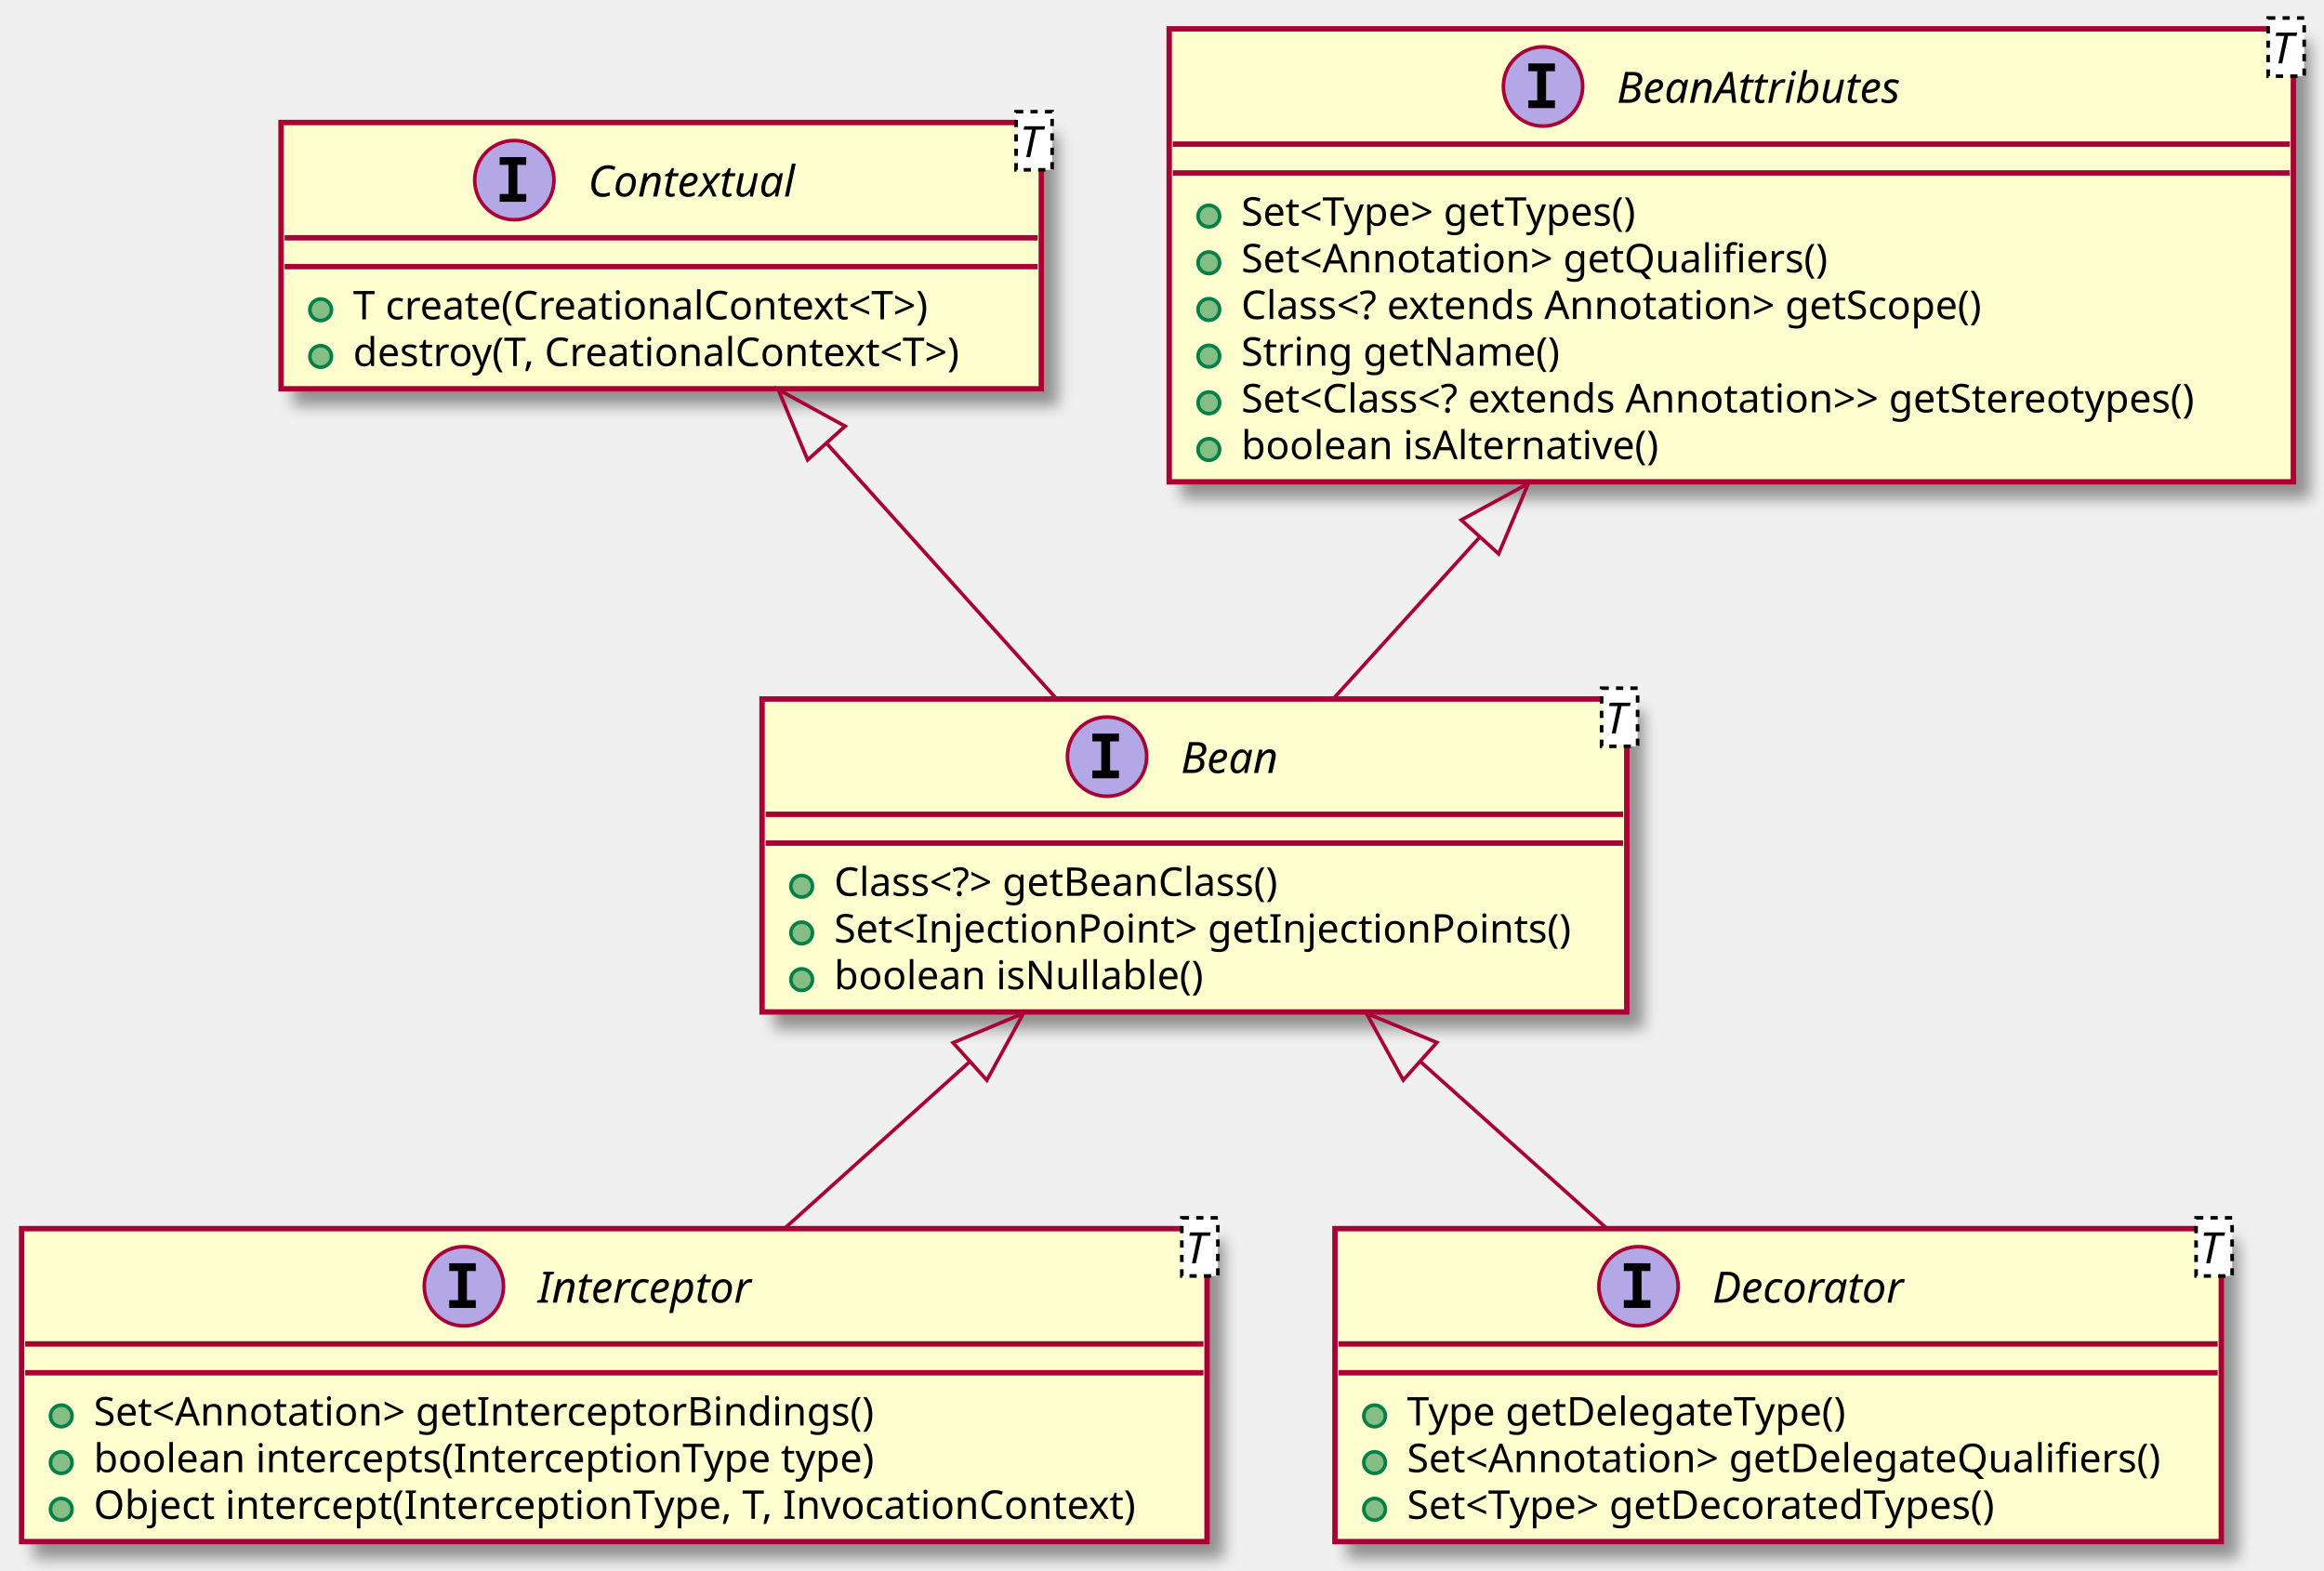
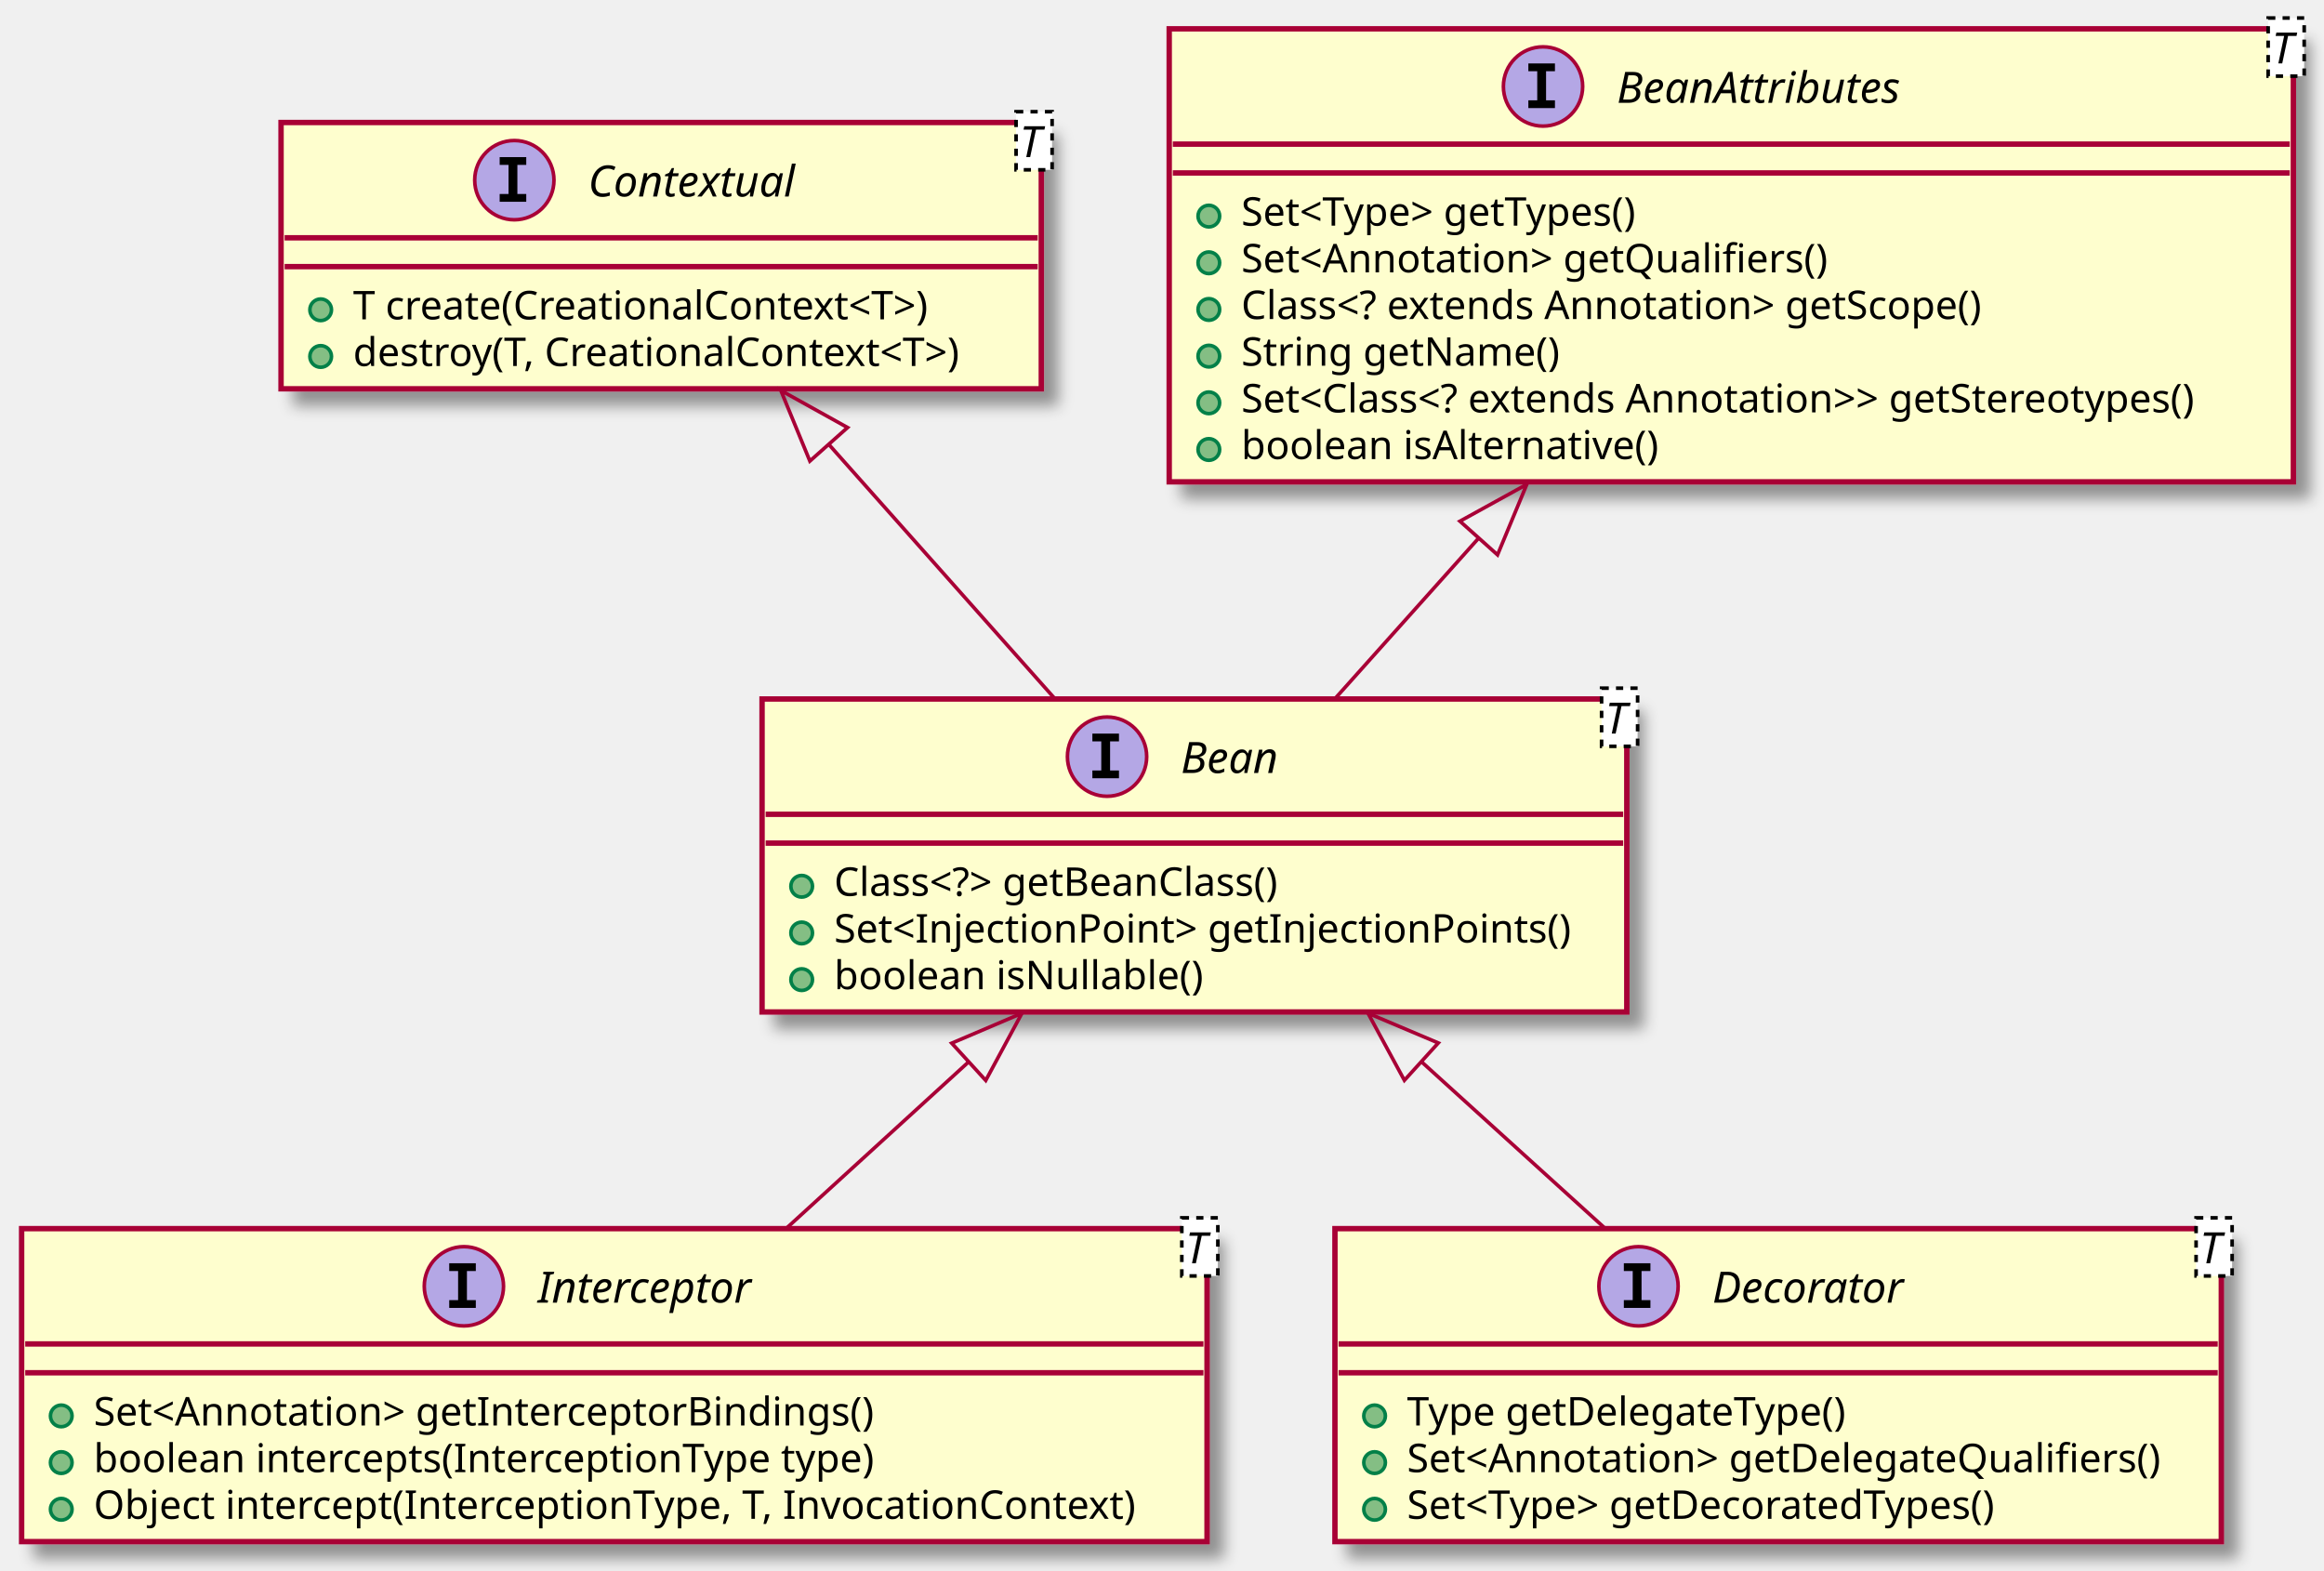
- <svg xmlns="http://www.w3.org/2000/svg" height="436px" style="width:645px;height:436px;" version="1.1" viewBox="0 0 645 436" width="645px">
+ <svg xmlns="http://www.w3.org/2000/svg" contentScriptType="application/ecmascript" contentStyleType="text/css" height="436px" preserveAspectRatio="none" style="width:645px;height:436px;" version="1.1" viewBox="0 0 645 436" width="645px" zoomAndPan="magnify">
  <defs>
-     <filter height="300%" id="f1" width="300%" x="-1" y="-1">
+     <filter height="300%" id="fhiw6ck" width="300%" x="-1" y="-1">
      <feGaussianBlur result="blurOut" stdDeviation="2.0" />
      <feColorMatrix in="blurOut" result="blurOut2" type="matrix" values="0 0 0 0 0 0 0 0 0 0 0 0 0 0 0 0 0 0 .4 0" />
      <feOffset dx="4.0" dy="4.0" in="blurOut2" result="blurOut3" />
      <feBlend in="SourceGraphic" in2="blurOut3" mode="normal" />
    </filter>
  </defs>
  <g>
-     <rect fill="#FEFECE" filter="url(#f1)" height="73.91" style="stroke: #A80036; stroke-width: 1.5;" width="211" x="78" y="34" />
+     <rect fill="#FEFECE" filter="url(#fhiw6ck)" height="73.91" style="stroke: #A80036; stroke-width: 1.5;" width="211" x="78" y="34" />
    <ellipse cx="142.75" cy="50" fill="#B4A7E5" rx="11" ry="11" style="stroke: #A80036; stroke-width: 1.0;" />
    <path d="M138.678,45.765 L138.678,43.607 L146.057,43.607 L146.057,45.765 L143.592,45.765 L143.592,53.842 L146.057,53.842 L146.057,56 L138.678,56 L138.678,53.842 L141.143,53.842 L141.143,45.765 Z " />
    <text fill="#000000" font-family="sans-serif" font-size="12" font-style="italic" lengthAdjust="spacingAndGlyphs" textLength="61" x="163.25" y="54.535">Contextual</text>
    <rect fill="#FFFFFF" height="16.133" style="stroke: #000000; stroke-width: 1.0; stroke-dasharray: 2.0,2.0;" width="10" x="282" y="31" />
    <text fill="#000000" font-family="sans-serif" font-size="12" font-style="italic" lengthAdjust="spacingAndGlyphs" textLength="8" x="283" y="43.602">T</text>
    <line style="stroke: #A80036; stroke-width: 1.5;" x1="79" x2="288" y1="66" y2="66" />
    <line style="stroke: #A80036; stroke-width: 1.5;" x1="79" x2="288" y1="74" y2="74" />
    <ellipse cx="89" cy="85.978" fill="#84BE84" rx="3" ry="3" style="stroke: #038048; stroke-width: 1.0;" />
    <text fill="#000000" font-family="sans-serif" font-size="11" lengthAdjust="spacingAndGlyphs" textLength="174" x="98" y="88.635">T create(CreationalContext&lt;T&gt;)</text>
    <ellipse cx="89" cy="98.933" fill="#84BE84" rx="3" ry="3" style="stroke: #038048; stroke-width: 1.0;" />
    <text fill="#000000" font-family="sans-serif" font-size="11" lengthAdjust="spacingAndGlyphs" textLength="185" x="98" y="101.59">destroy(T, CreationalContext&lt;T&gt;)</text>
-     <rect fill="#FEFECE" filter="url(#f1)" height="86.865" style="stroke: #A80036; stroke-width: 1.5;" width="240" x="211.5" y="194" />
+     <rect fill="#FEFECE" filter="url(#fhiw6ck)" height="86.865" style="stroke: #A80036; stroke-width: 1.5;" width="240" x="211.5" y="194" />
    <ellipse cx="307.25" cy="210" fill="#B4A7E5" rx="11" ry="11" style="stroke: #A80036; stroke-width: 1.0;" />
    <path d="M303.178,205.765 L303.178,203.607 L310.557,203.607 L310.557,205.765 L308.092,205.765 L308.092,213.842 L310.557,213.842 L310.557,216 L303.178,216 L303.178,213.842 L305.643,213.842 L305.643,205.765 Z " />
    <text fill="#000000" font-family="sans-serif" font-size="12" font-style="italic" lengthAdjust="spacingAndGlyphs" textLength="28" x="327.75" y="214.535">Bean</text>
    <rect fill="#FFFFFF" height="16.133" style="stroke: #000000; stroke-width: 1.0; stroke-dasharray: 2.0,2.0;" width="10" x="444.5" y="191" />
    <text fill="#000000" font-family="sans-serif" font-size="12" font-style="italic" lengthAdjust="spacingAndGlyphs" textLength="8" x="445.5" y="203.602">T</text>
    <line style="stroke: #A80036; stroke-width: 1.5;" x1="212.5" x2="450.5" y1="226" y2="226" />
    <line style="stroke: #A80036; stroke-width: 1.5;" x1="212.5" x2="450.5" y1="234" y2="234" />
    <ellipse cx="222.5" cy="245.977" fill="#84BE84" rx="3" ry="3" style="stroke: #038048; stroke-width: 1.0;" />
    <text fill="#000000" font-family="sans-serif" font-size="11" lengthAdjust="spacingAndGlyphs" textLength="134" x="231.5" y="248.635">Class&lt;?&gt; getBeanClass()</text>
    <ellipse cx="222.5" cy="258.933" fill="#84BE84" rx="3" ry="3" style="stroke: #038048; stroke-width: 1.0;" />
    <text fill="#000000" font-family="sans-serif" font-size="11" lengthAdjust="spacingAndGlyphs" textLength="214" x="231.5" y="261.59">Set&lt;InjectionPoint&gt; getInjectionPoints()</text>
    <ellipse cx="222.5" cy="271.888" fill="#84BE84" rx="3" ry="3" style="stroke: #038048; stroke-width: 1.0;" />
    <text fill="#000000" font-family="sans-serif" font-size="11" lengthAdjust="spacingAndGlyphs" textLength="106" x="231.5" y="274.545">boolean isNullable()</text>
-     <rect fill="#FEFECE" filter="url(#f1)" height="125.731" style="stroke: #A80036; stroke-width: 1.5;" width="312" x="324.5" y="8" />
+     <rect fill="#FEFECE" filter="url(#fhiw6ck)" height="125.731" style="stroke: #A80036; stroke-width: 1.5;" width="312" x="324.5" y="8" />
    <ellipse cx="428.25" cy="24" fill="#B4A7E5" rx="11" ry="11" style="stroke: #A80036; stroke-width: 1.0;" />
    <path d="M424.178,19.765 L424.178,17.607 L431.557,17.607 L431.557,19.765 L429.092,19.765 L429.092,27.842 L431.557,27.842 L431.557,30 L424.178,30 L424.178,27.842 L426.643,27.842 L426.643,19.765 Z " />
    <text fill="#000000" font-family="sans-serif" font-size="12" font-style="italic" lengthAdjust="spacingAndGlyphs" textLength="84" x="448.75" y="28.535">BeanAttributes</text>
    <rect fill="#FFFFFF" height="16.133" style="stroke: #000000; stroke-width: 1.0; stroke-dasharray: 2.0,2.0;" width="10" x="629.5" y="5" />
    <text fill="#000000" font-family="sans-serif" font-size="12" font-style="italic" lengthAdjust="spacingAndGlyphs" textLength="8" x="630.5" y="17.602">T</text>
    <line style="stroke: #A80036; stroke-width: 1.5;" x1="325.5" x2="635.5" y1="40" y2="40" />
    <line style="stroke: #A80036; stroke-width: 1.5;" x1="325.5" x2="635.5" y1="48" y2="48" />
    <ellipse cx="335.5" cy="59.977" fill="#84BE84" rx="3" ry="3" style="stroke: #038048; stroke-width: 1.0;" />
    <text fill="#000000" font-family="sans-serif" font-size="11" lengthAdjust="spacingAndGlyphs" textLength="120" x="344.5" y="62.635">Set&lt;Type&gt; getTypes()</text>
    <ellipse cx="335.5" cy="72.933" fill="#84BE84" rx="3" ry="3" style="stroke: #038048; stroke-width: 1.0;" />
    <text fill="#000000" font-family="sans-serif" font-size="11" lengthAdjust="spacingAndGlyphs" textLength="174" x="344.5" y="75.59">Set&lt;Annotation&gt; getQualifiers()</text>
    <ellipse cx="335.5" cy="85.888" fill="#84BE84" rx="3" ry="3" style="stroke: #038048; stroke-width: 1.0;" />
    <text fill="#000000" font-family="sans-serif" font-size="11" lengthAdjust="spacingAndGlyphs" textLength="221" x="344.5" y="88.545">Class&lt;? extends Annotation&gt; getScope()</text>
    <ellipse cx="335.5" cy="98.843" fill="#84BE84" rx="3" ry="3" style="stroke: #038048; stroke-width: 1.0;" />
    <text fill="#000000" font-family="sans-serif" font-size="11" lengthAdjust="spacingAndGlyphs" textLength="90" x="344.5" y="101.5">String getName()</text>
    <ellipse cx="335.5" cy="111.798" fill="#84BE84" rx="3" ry="3" style="stroke: #038048; stroke-width: 1.0;" />
    <text fill="#000000" font-family="sans-serif" font-size="11" lengthAdjust="spacingAndGlyphs" textLength="286" x="344.5" y="114.455">Set&lt;Class&lt;? extends Annotation&gt;&gt; getStereotypes()</text>
    <ellipse cx="335.5" cy="124.753" fill="#84BE84" rx="3" ry="3" style="stroke: #038048; stroke-width: 1.0;" />
    <text fill="#000000" font-family="sans-serif" font-size="11" lengthAdjust="spacingAndGlyphs" textLength="121" x="344.5" y="127.41">boolean isAlternative()</text>
-     <rect fill="#FEFECE" filter="url(#f1)" height="86.865" style="stroke: #A80036; stroke-width: 1.5;" width="329" x="6" y="341" />
+     <rect fill="#FEFECE" filter="url(#fhiw6ck)" height="86.865" style="stroke: #A80036; stroke-width: 1.5;" width="329" x="6" y="341" />
    <ellipse cx="128.75" cy="357" fill="#B4A7E5" rx="11" ry="11" style="stroke: #A80036; stroke-width: 1.0;" />
    <path d="M124.678,352.765 L124.678,350.607 L132.057,350.607 L132.057,352.765 L129.592,352.765 L129.592,360.842 L132.057,360.842 L132.057,363 L124.678,363 L124.678,360.842 L127.143,360.842 L127.143,352.765 Z " />
    <text fill="#000000" font-family="sans-serif" font-size="12" font-style="italic" lengthAdjust="spacingAndGlyphs" textLength="63" x="149.25" y="361.535">Interceptor</text>
    <rect fill="#FFFFFF" height="16.133" style="stroke: #000000; stroke-width: 1.0; stroke-dasharray: 2.0,2.0;" width="10" x="328" y="338" />
    <text fill="#000000" font-family="sans-serif" font-size="12" font-style="italic" lengthAdjust="spacingAndGlyphs" textLength="8" x="329" y="350.602">T</text>
    <line style="stroke: #A80036; stroke-width: 1.5;" x1="7" x2="334" y1="373" y2="373" />
    <line style="stroke: #A80036; stroke-width: 1.5;" x1="7" x2="334" y1="381" y2="381" />
    <ellipse cx="17" cy="392.978" fill="#84BE84" rx="3" ry="3" style="stroke: #038048; stroke-width: 1.0;" />
    <text fill="#000000" font-family="sans-serif" font-size="11" lengthAdjust="spacingAndGlyphs" textLength="228" x="26" y="395.635">Set&lt;Annotation&gt; getInterceptorBindings()</text>
    <ellipse cx="17" cy="405.933" fill="#84BE84" rx="3" ry="3" style="stroke: #038048; stroke-width: 1.0;" />
    <text fill="#000000" font-family="sans-serif" font-size="11" lengthAdjust="spacingAndGlyphs" textLength="225" x="26" y="408.59">boolean intercepts(InterceptionType type)</text>
    <ellipse cx="17" cy="418.888" fill="#84BE84" rx="3" ry="3" style="stroke: #038048; stroke-width: 1.0;" />
    <text fill="#000000" font-family="sans-serif" font-size="11" lengthAdjust="spacingAndGlyphs" textLength="303" x="26" y="421.545">Object intercept(InterceptionType, T, InvocationContext)</text>
-     <rect fill="#FEFECE" filter="url(#f1)" height="86.865" style="stroke: #A80036; stroke-width: 1.5;" width="246" x="370.5" y="341" />
+     <rect fill="#FEFECE" filter="url(#fhiw6ck)" height="86.865" style="stroke: #A80036; stroke-width: 1.5;" width="246" x="370.5" y="341" />
    <ellipse cx="454.75" cy="357" fill="#B4A7E5" rx="11" ry="11" style="stroke: #A80036; stroke-width: 1.0;" />
    <path d="M450.678,352.765 L450.678,350.607 L458.057,350.607 L458.057,352.765 L455.592,352.765 L455.592,360.842 L458.057,360.842 L458.057,363 L450.678,363 L450.678,360.842 L453.143,360.842 L453.143,352.765 Z " />
    <text fill="#000000" font-family="sans-serif" font-size="12" font-style="italic" lengthAdjust="spacingAndGlyphs" textLength="57" x="475.25" y="361.535">Decorator</text>
    <rect fill="#FFFFFF" height="16.133" style="stroke: #000000; stroke-width: 1.0; stroke-dasharray: 2.0,2.0;" width="10" x="609.5" y="338" />
    <text fill="#000000" font-family="sans-serif" font-size="12" font-style="italic" lengthAdjust="spacingAndGlyphs" textLength="8" x="610.5" y="350.602">T</text>
    <line style="stroke: #A80036; stroke-width: 1.5;" x1="371.5" x2="615.5" y1="373" y2="373" />
    <line style="stroke: #A80036; stroke-width: 1.5;" x1="371.5" x2="615.5" y1="381" y2="381" />
    <ellipse cx="381.5" cy="392.978" fill="#84BE84" rx="3" ry="3" style="stroke: #038048; stroke-width: 1.0;" />
    <text fill="#000000" font-family="sans-serif" font-size="11" lengthAdjust="spacingAndGlyphs" textLength="126" x="390.5" y="395.635">Type getDelegateType()</text>
    <ellipse cx="381.5" cy="405.933" fill="#84BE84" rx="3" ry="3" style="stroke: #038048; stroke-width: 1.0;" />
    <text fill="#000000" font-family="sans-serif" font-size="11" lengthAdjust="spacingAndGlyphs" textLength="220" x="390.5" y="408.59">Set&lt;Annotation&gt; getDelegateQualifiers()</text>
    <ellipse cx="381.5" cy="418.888" fill="#84BE84" rx="3" ry="3" style="stroke: #038048; stroke-width: 1.0;" />
    <text fill="#000000" font-family="sans-serif" font-size="11" lengthAdjust="spacingAndGlyphs" textLength="175" x="390.5" y="421.545">Set&lt;Type&gt; getDecoratedTypes()</text>
-     <path d="M229.479,123.105 C249.884,145.785 273.624,172.172 293.067,193.782 " fill="none" style="stroke: #A80036; stroke-width: 1.0;" />
-     <polygon fill="none" points="224.152,127.65,215.979,108.1,234.56,118.286,224.152,127.65" style="stroke: #A80036; stroke-width: 1.0;" />
-     <path d="M410.485,149.299 C396.66,164.561 382.629,180.052 370.305,193.659 " fill="none" style="stroke: #A80036; stroke-width: 1.0;" />
-     <polygon fill="none" points="405.555,144.314,424.169,134.19,415.931,153.713,405.555,144.314" style="stroke: #A80036; stroke-width: 1.0;" />
-     <path d="M269.152,294.652 C252.112,309.998 233.928,326.375 217.873,340.834 " fill="none" style="stroke: #A80036; stroke-width: 1.0;" />
-     <polygon fill="none" points="264.52,289.403,284.065,281.221,273.889,299.806,264.52,289.403" style="stroke: #A80036; stroke-width: 1.0;" />
-     <path d="M394.235,294.652 C411.381,309.998 429.678,326.375 445.832,340.834 " fill="none" style="stroke: #A80036; stroke-width: 1.0;" />
-     <polygon fill="none" points="389.463,299.775,379.229,281.221,398.8,289.343,389.463,299.775" style="stroke: #A80036; stroke-width: 1.0;" />
+     <path d="M230.052,123.371 C250.176,146.01 273.454,172.199 292.633,193.774 " fill="none" style="stroke: #A80036; stroke-width: 1.0;" />
+     <polygon fill="none" points="224.769,127.965,216.714,108.366,235.233,118.663,224.769,127.965" style="stroke: #A80036; stroke-width: 1.0;" />
+     <path d="M410.222,149.532 C396.567,164.79 382.724,180.26 370.532,193.883 " fill="none" style="stroke: #A80036; stroke-width: 1.0;" />
+     <polygon fill="none" points="405.191,144.657,423.744,134.422,415.623,153.993,405.191,144.657" style="stroke: #A80036; stroke-width: 1.0;" />
+     <path d="M268.617,294.915 C251.842,310.231 233.995,326.526 218.185,340.962 " fill="none" style="stroke: #A80036; stroke-width: 1.0;" />
+     <polygon fill="none" points="264.141,289.523,283.631,281.207,273.581,299.862,264.141,289.523" style="stroke: #A80036; stroke-width: 1.0;" />
+     <path d="M394.516,294.681 C411.469,310.065 429.529,326.453 445.519,340.962 " fill="none" style="stroke: #A80036; stroke-width: 1.0;" />
+     <polygon fill="none" points="389.774,299.831,379.667,281.207,399.182,289.463,389.774,299.831" style="stroke: #A80036; stroke-width: 1.0;" />
  </g>
</svg>
